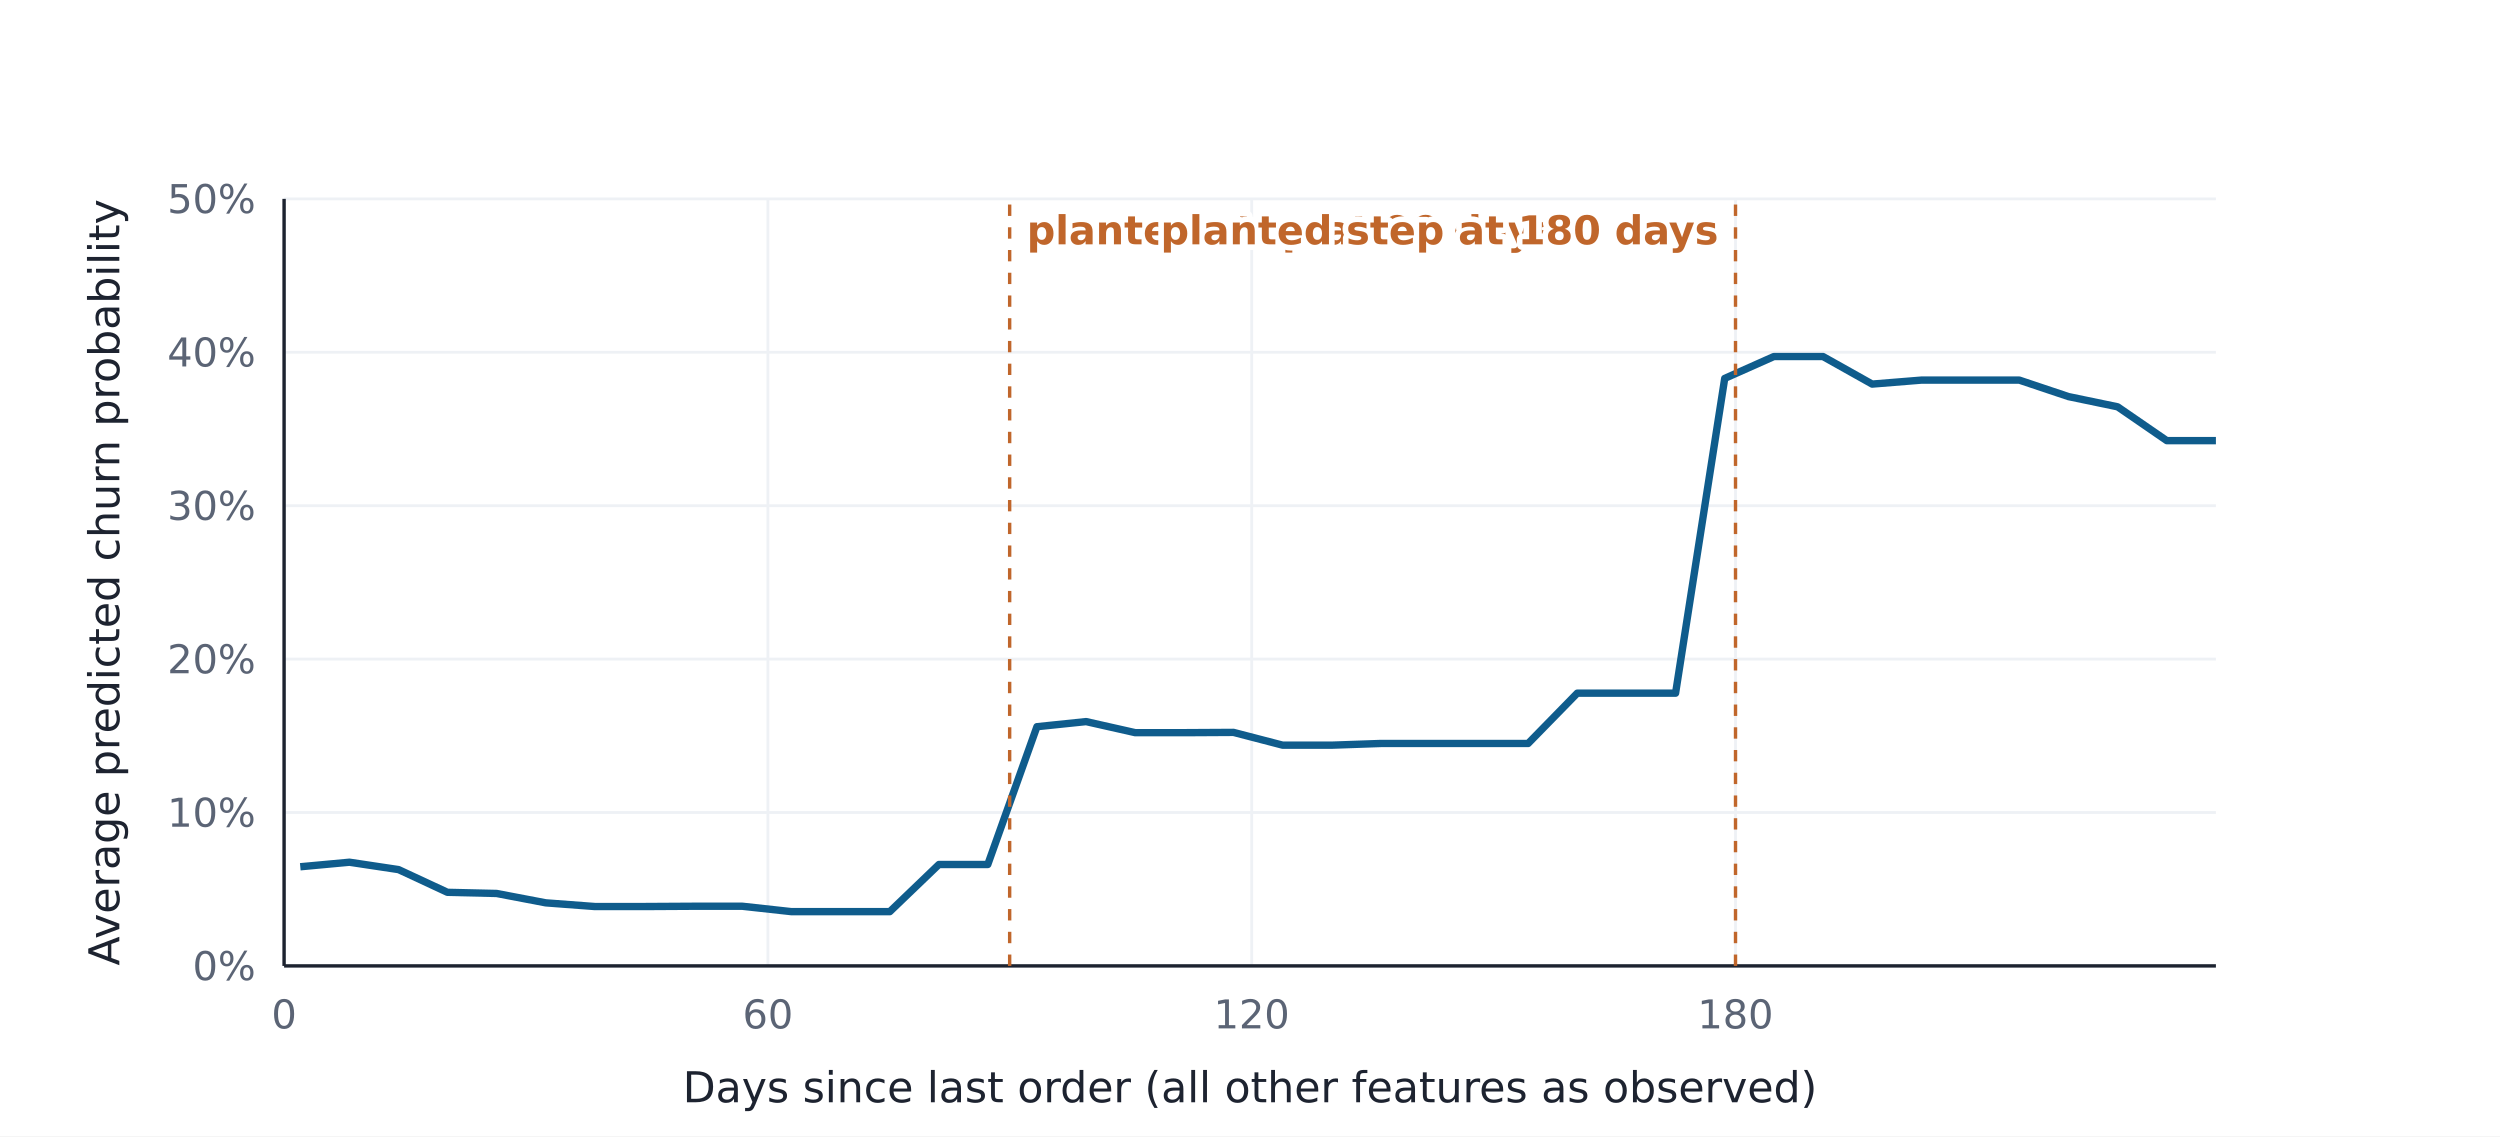
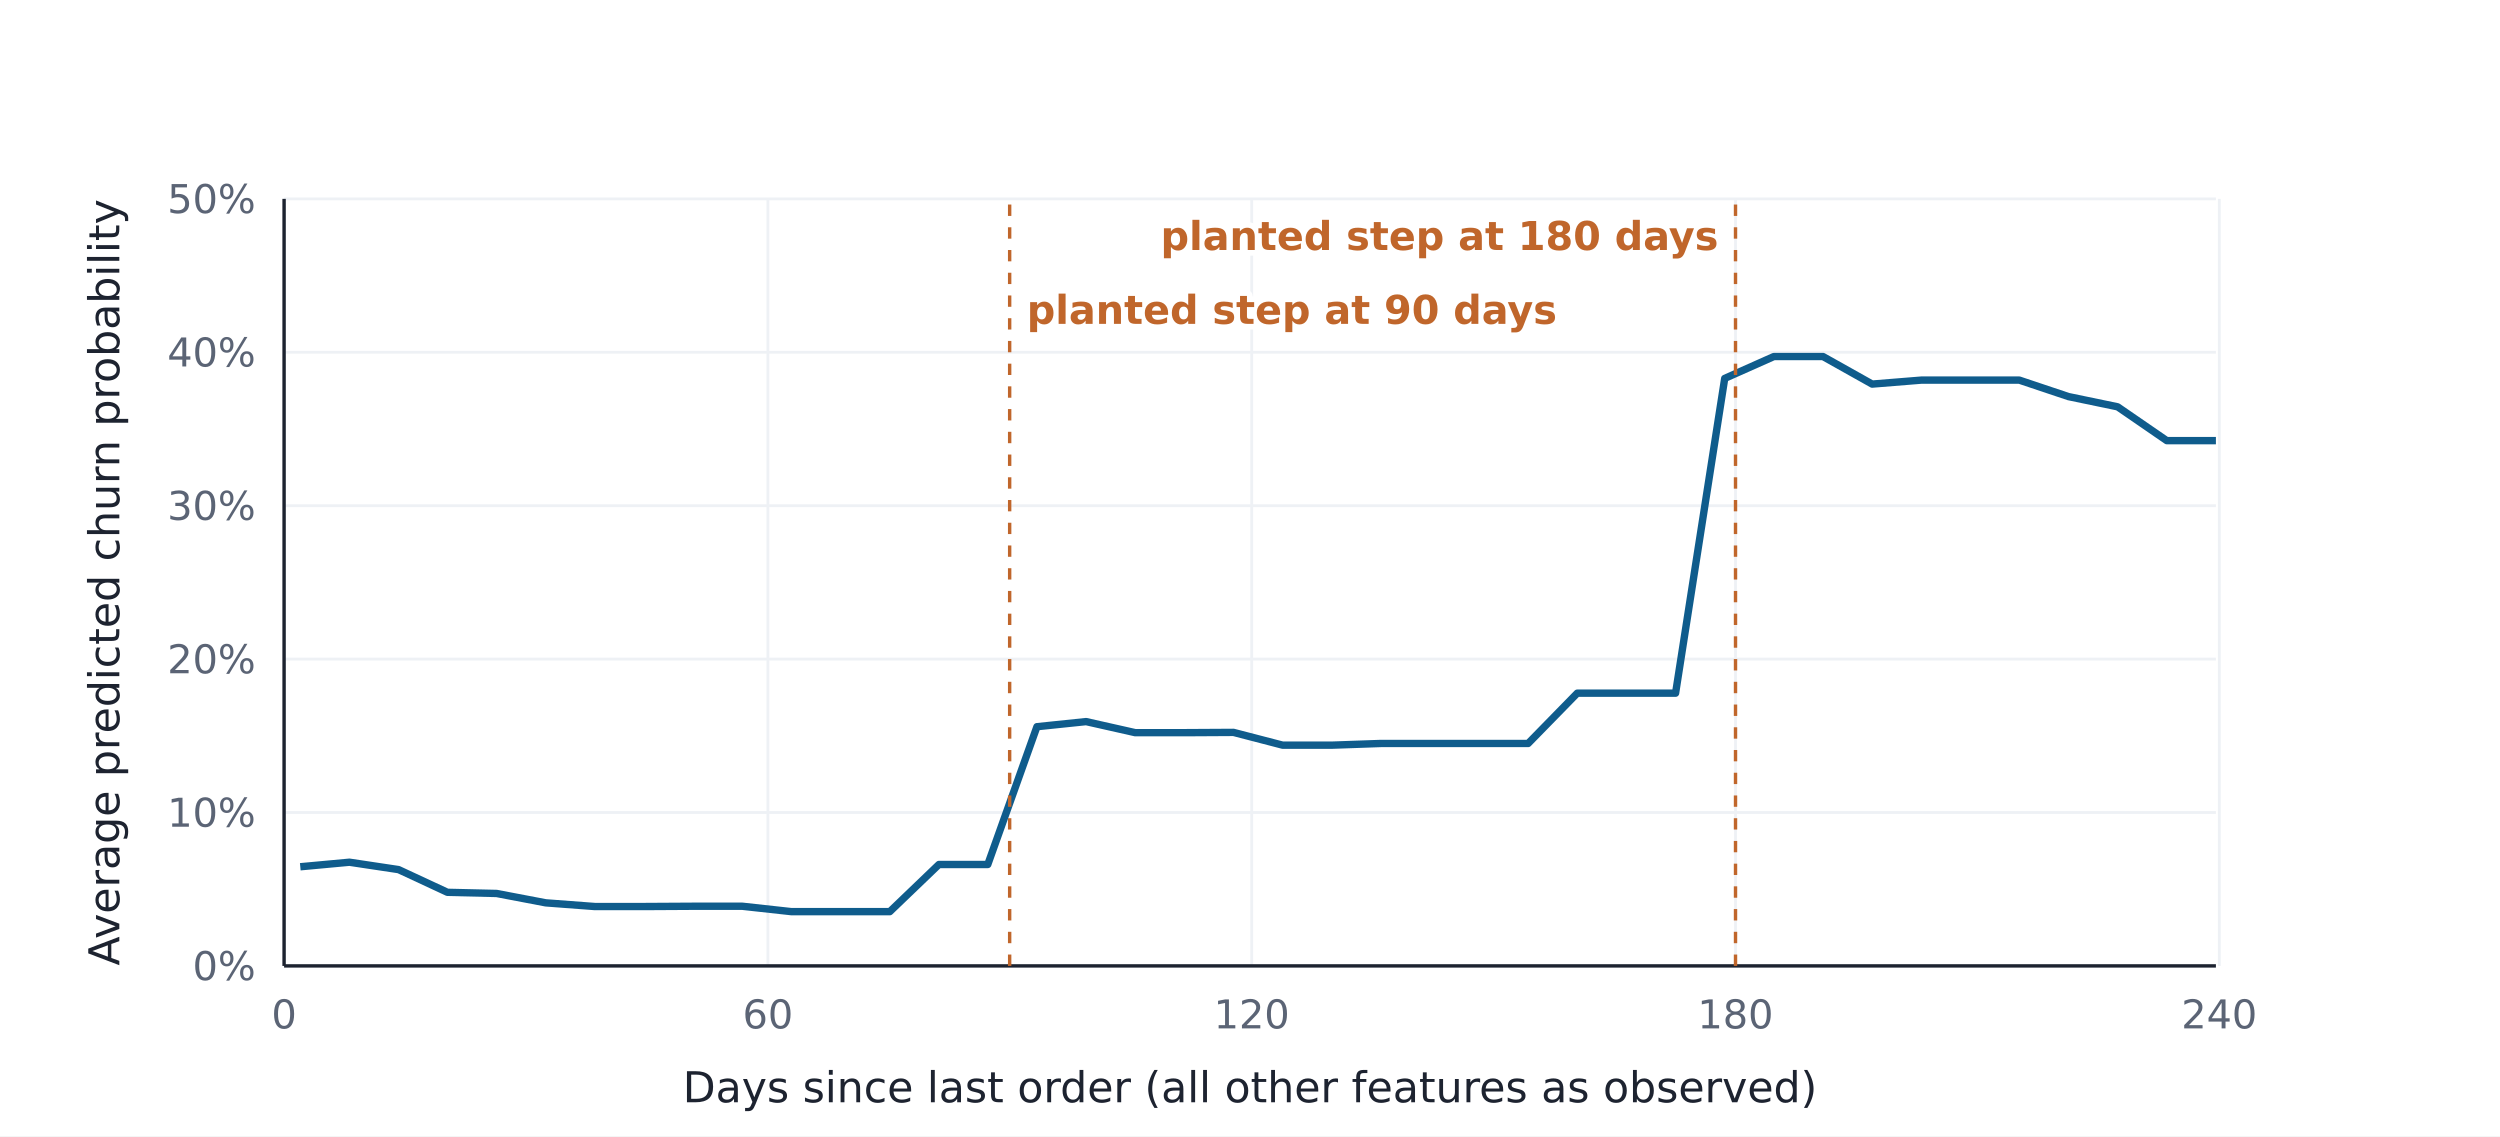
<svg xmlns="http://www.w3.org/2000/svg" width="880" height="400" viewBox="0 0 880 400" font-family="DejaVu Sans, Arial, sans-serif">
  <rect width="880" height="400" fill="#ffffff" />
  <path d="M100.0,340.0 L100.0,70.0" fill="none" stroke="#eef1f5" stroke-width="1" stroke-linejoin="round" />
  <text x="100.0" y="362" font-size="14" fill="#5b6475" font-weight="normal" text-anchor="middle">0</text>
  <path d="M270.3,340.0 L270.3,70.0" fill="none" stroke="#eef1f5" stroke-width="1" stroke-linejoin="round" />
  <text x="270.291" y="362" font-size="14" fill="#5b6475" font-weight="normal" text-anchor="middle">60</text>
  <path d="M440.6,340.0 L440.6,70.0" fill="none" stroke="#eef1f5" stroke-width="1" stroke-linejoin="round" />
  <text x="440.582" y="362" font-size="14" fill="#5b6475" font-weight="normal" text-anchor="middle">120</text>
  <path d="M610.9,340.0 L610.9,70.0" fill="none" stroke="#eef1f5" stroke-width="1" stroke-linejoin="round" />
  <text x="610.873" y="362" font-size="14" fill="#5b6475" font-weight="normal" text-anchor="middle">180</text>
+   <path d="M781.2,340.0 L781.2,70.0" fill="none" stroke="#eef1f5" stroke-width="1" stroke-linejoin="round" />
+   <text x="781.164" y="362" font-size="14" fill="#5b6475" font-weight="normal" text-anchor="middle">240</text>
  <path d="M100.0,340.0 L780.0,340.0" fill="none" stroke="#eef1f5" stroke-width="1" stroke-linejoin="round" />
  <text x="90" y="345.0" font-size="14" fill="#5b6475" font-weight="normal" text-anchor="end">0%</text>
  <path d="M100.0,286.0 L780.0,286.0" fill="none" stroke="#eef1f5" stroke-width="1" stroke-linejoin="round" />
  <text x="90" y="291.0" font-size="14" fill="#5b6475" font-weight="normal" text-anchor="end">10%</text>
  <path d="M100.0,232.0 L780.0,232.0" fill="none" stroke="#eef1f5" stroke-width="1" stroke-linejoin="round" />
  <text x="90" y="237.0" font-size="14" fill="#5b6475" font-weight="normal" text-anchor="end">20%</text>
  <path d="M100.0,178.0 L780.0,178.0" fill="none" stroke="#eef1f5" stroke-width="1" stroke-linejoin="round" />
  <text x="90" y="183.0" font-size="14" fill="#5b6475" font-weight="normal" text-anchor="end">30%</text>
  <path d="M100.0,124.0 L780.0,124.0" fill="none" stroke="#eef1f5" stroke-width="1" stroke-linejoin="round" />
  <text x="90" y="129.0" font-size="14" fill="#5b6475" font-weight="normal" text-anchor="end">40%</text>
  <path d="M100.0,70.0 L780.0,70.0" fill="none" stroke="#eef1f5" stroke-width="1" stroke-linejoin="round" />
  <text x="90" y="75.0" font-size="14" fill="#5b6475" font-weight="normal" text-anchor="end">50%</text>
  <path d="M100.0,340.0 L780.0,340.0" fill="none" stroke="#1d2330" stroke-width="1.2" stroke-linejoin="round" />
  <path d="M100.0,340.0 L100.0,70.0" fill="none" stroke="#1d2330" stroke-width="1.2" stroke-linejoin="round" />
  <path d="M105.7,305.1 L123.0,303.5 L140.3,306.1 L157.5,314.1 L174.8,314.5 L192.1,317.8 L209.4,319.1 L226.7,319.1 L244.0,319.0 L261.3,319.0 L278.6,320.9 L295.9,320.9 L313.2,320.9 L330.5,304.3 L347.7,304.3 L365.0,255.8 L382.3,254.0 L399.6,257.9 L416.9,257.9 L434.2,257.8 L451.5,262.3 L468.8,262.3 L486.1,261.7 L503.4,261.7 L520.6,261.7 L537.9,261.7 L555.2,244.0 L572.5,244.0 L589.8,244.0 L607.1,133.2 L624.4,125.5 L641.7,125.5 L659.0,135.2 L676.3,133.8 L693.5,133.8 L710.8,133.8 L728.1,139.6 L745.4,143.2 L762.7,155.1 L780.0,155.1" fill="none" stroke="#0f5c8c" stroke-width="2.6" stroke-linejoin="round" />
  <path d="M355.4,340.0 L355.4,70.0" fill="none" stroke="#c0662b" stroke-width="1.2" stroke-linejoin="round" stroke-dasharray="4 4" />
-   <text x="361.436" y="86" font-size="14" fill="#fff" stroke="#fff" stroke-width="4" stroke-linejoin="round" font-weight="bold" text-anchor="start">planted step at 90 days</text>
-   <text x="361.436" y="86" font-size="14" fill="#c0662b" font-weight="bold" text-anchor="start">planted step at 90 days</text>
+   <text x="361.436" y="114" font-size="14" fill="#fff" stroke="#fff" stroke-width="4" stroke-linejoin="round" font-weight="bold" text-anchor="start">planted step at 90 days</text>
+   <text x="361.436" y="114" font-size="14" fill="#c0662b" font-weight="bold" text-anchor="start">planted step at 90 days</text>
  <path d="M610.9,340.0 L610.9,70.0" fill="none" stroke="#c0662b" stroke-width="1.2" stroke-linejoin="round" stroke-dasharray="4 4" />
-   <text x="604.873" y="86" font-size="14" fill="#fff" stroke="#fff" stroke-width="4" stroke-linejoin="round" font-weight="bold" text-anchor="end">planted step at 180 days</text>
-   <text x="604.873" y="86" font-size="14" fill="#c0662b" font-weight="bold" text-anchor="end">planted step at 180 days</text>
+   <text x="604.873" y="88" font-size="14" fill="#fff" stroke="#fff" stroke-width="4" stroke-linejoin="round" font-weight="bold" text-anchor="end">planted step at 180 days</text>
+   <text x="604.873" y="88" font-size="14" fill="#c0662b" font-weight="bold" text-anchor="end">planted step at 180 days</text>
  <text x="440.0" y="388" font-size="15" fill="#1d2330" font-weight="normal" text-anchor="middle">Days since last order (all other features as observed)</text>
  <text x="42" y="205.0" font-size="15" fill="#1d2330" text-anchor="middle" transform="rotate(-90 42 205.0)">Average predicted churn probability</text>
</svg>
